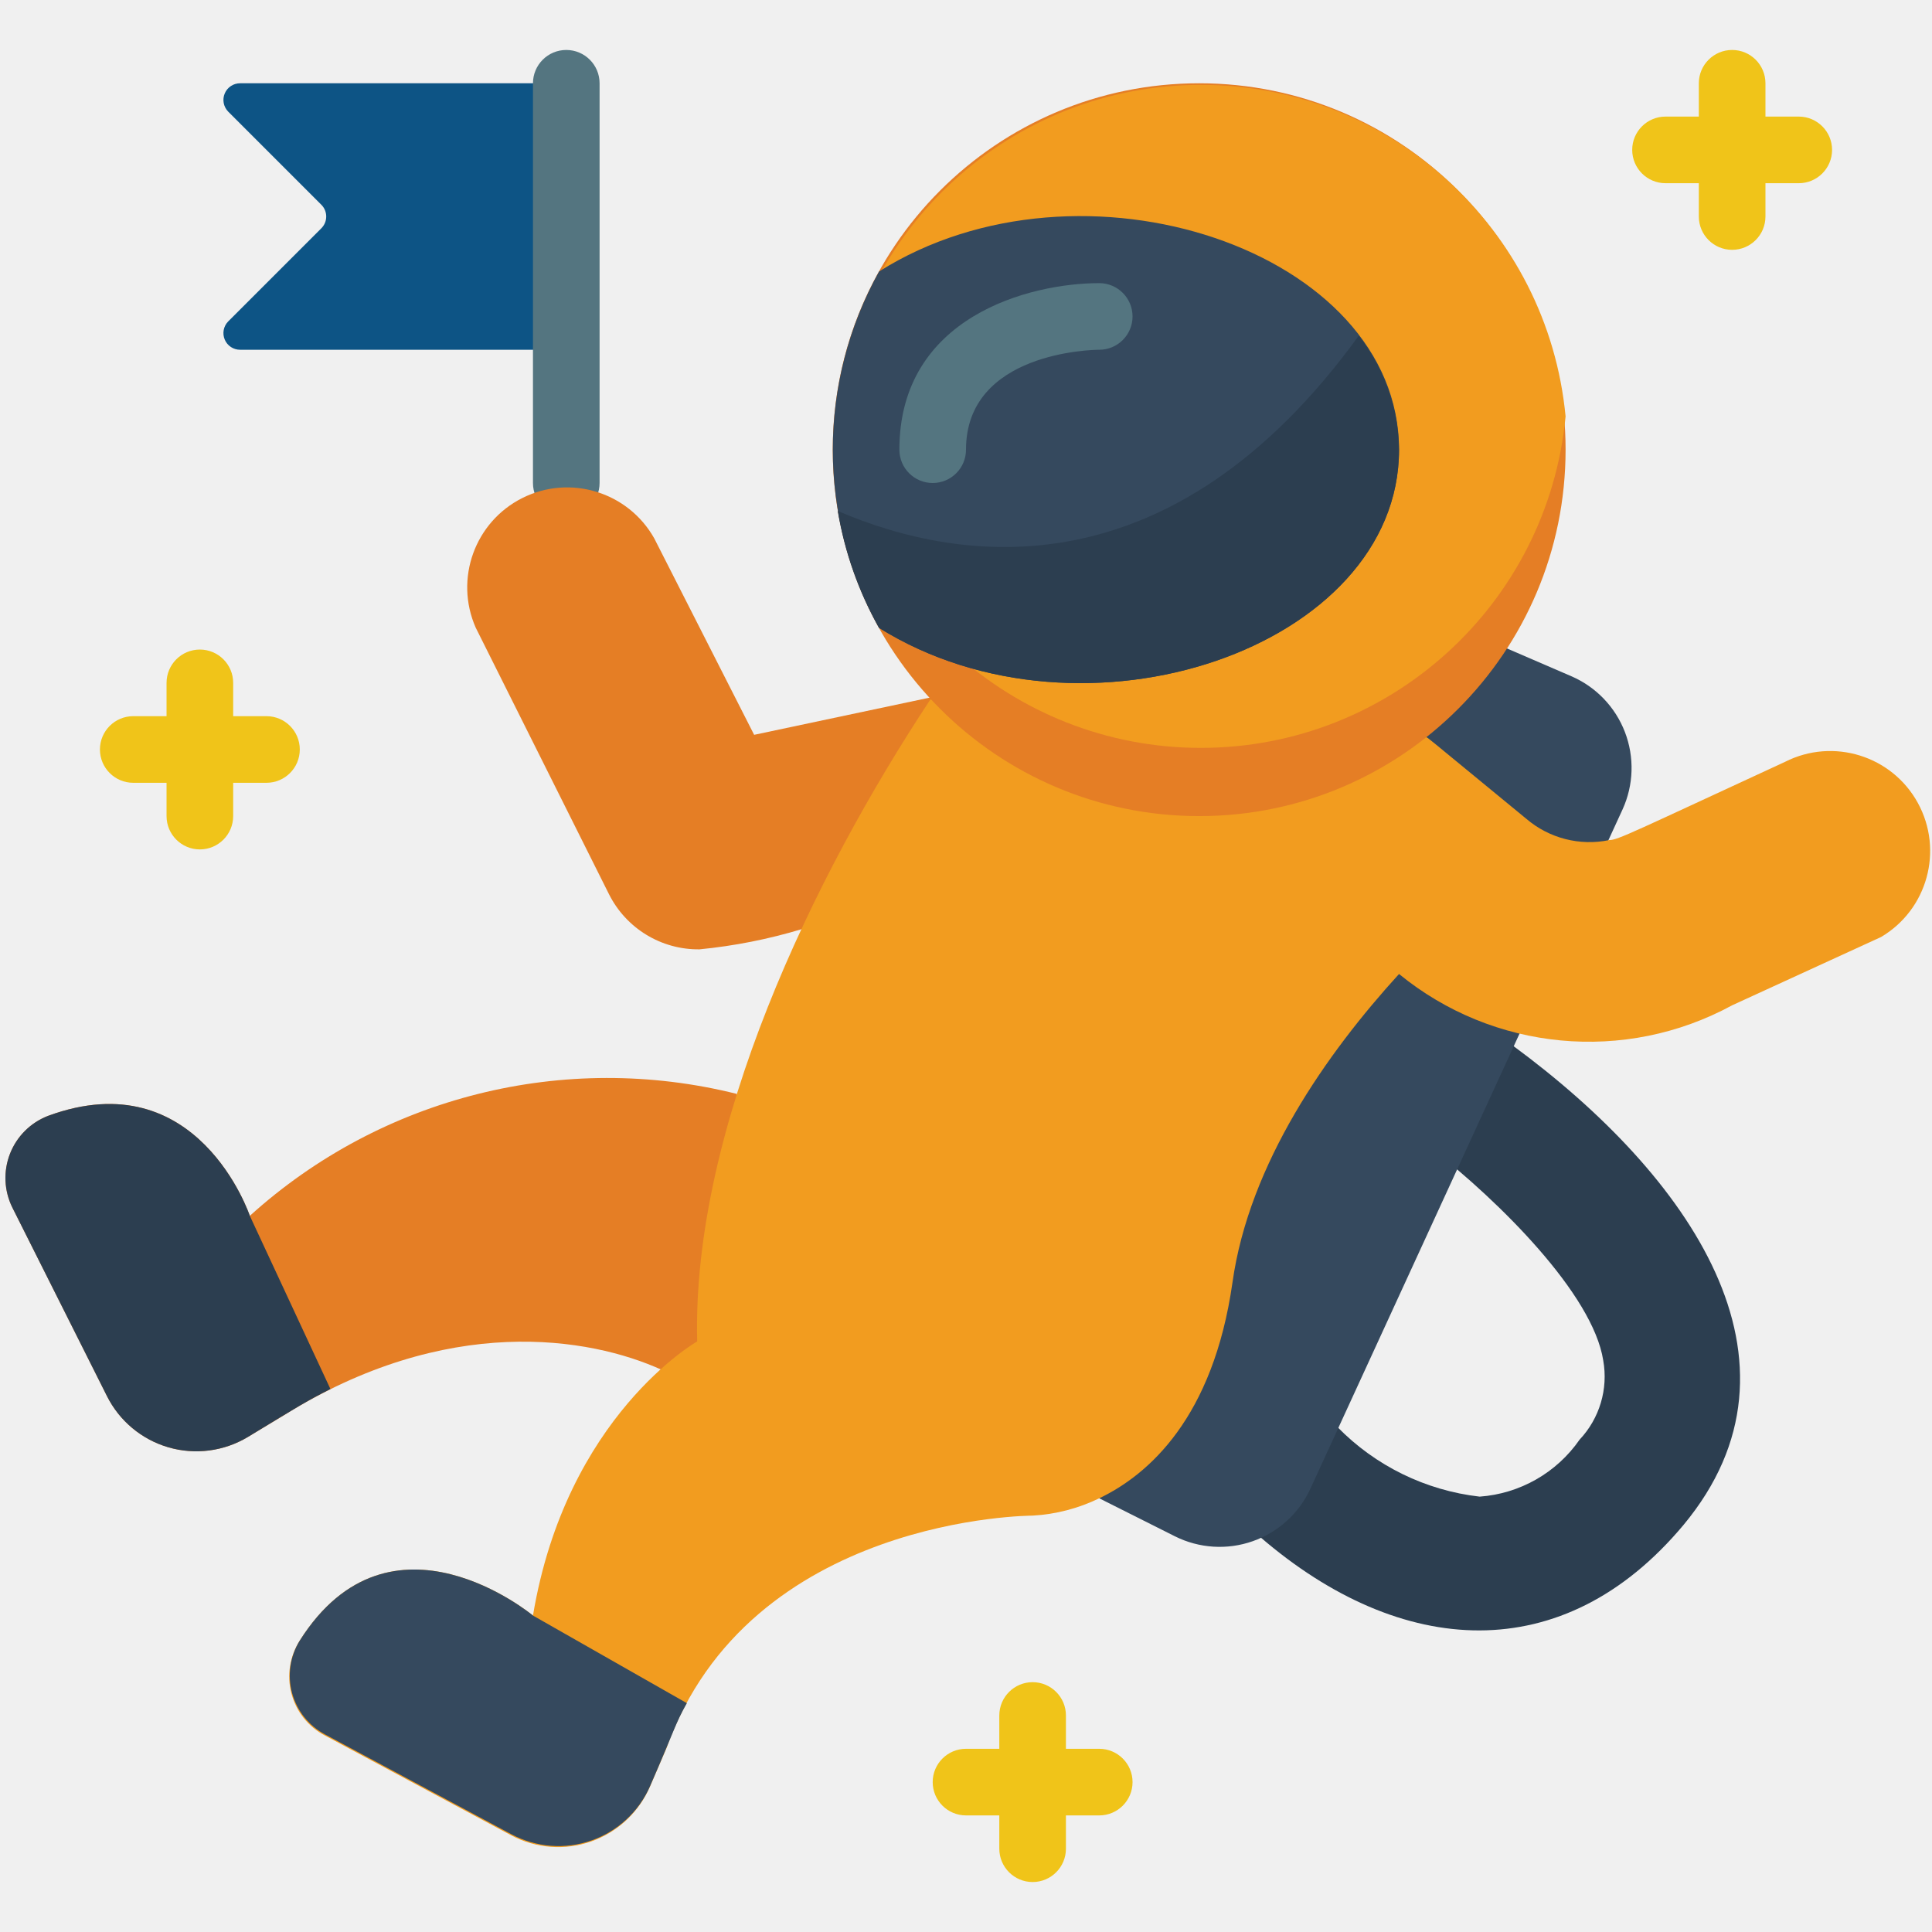
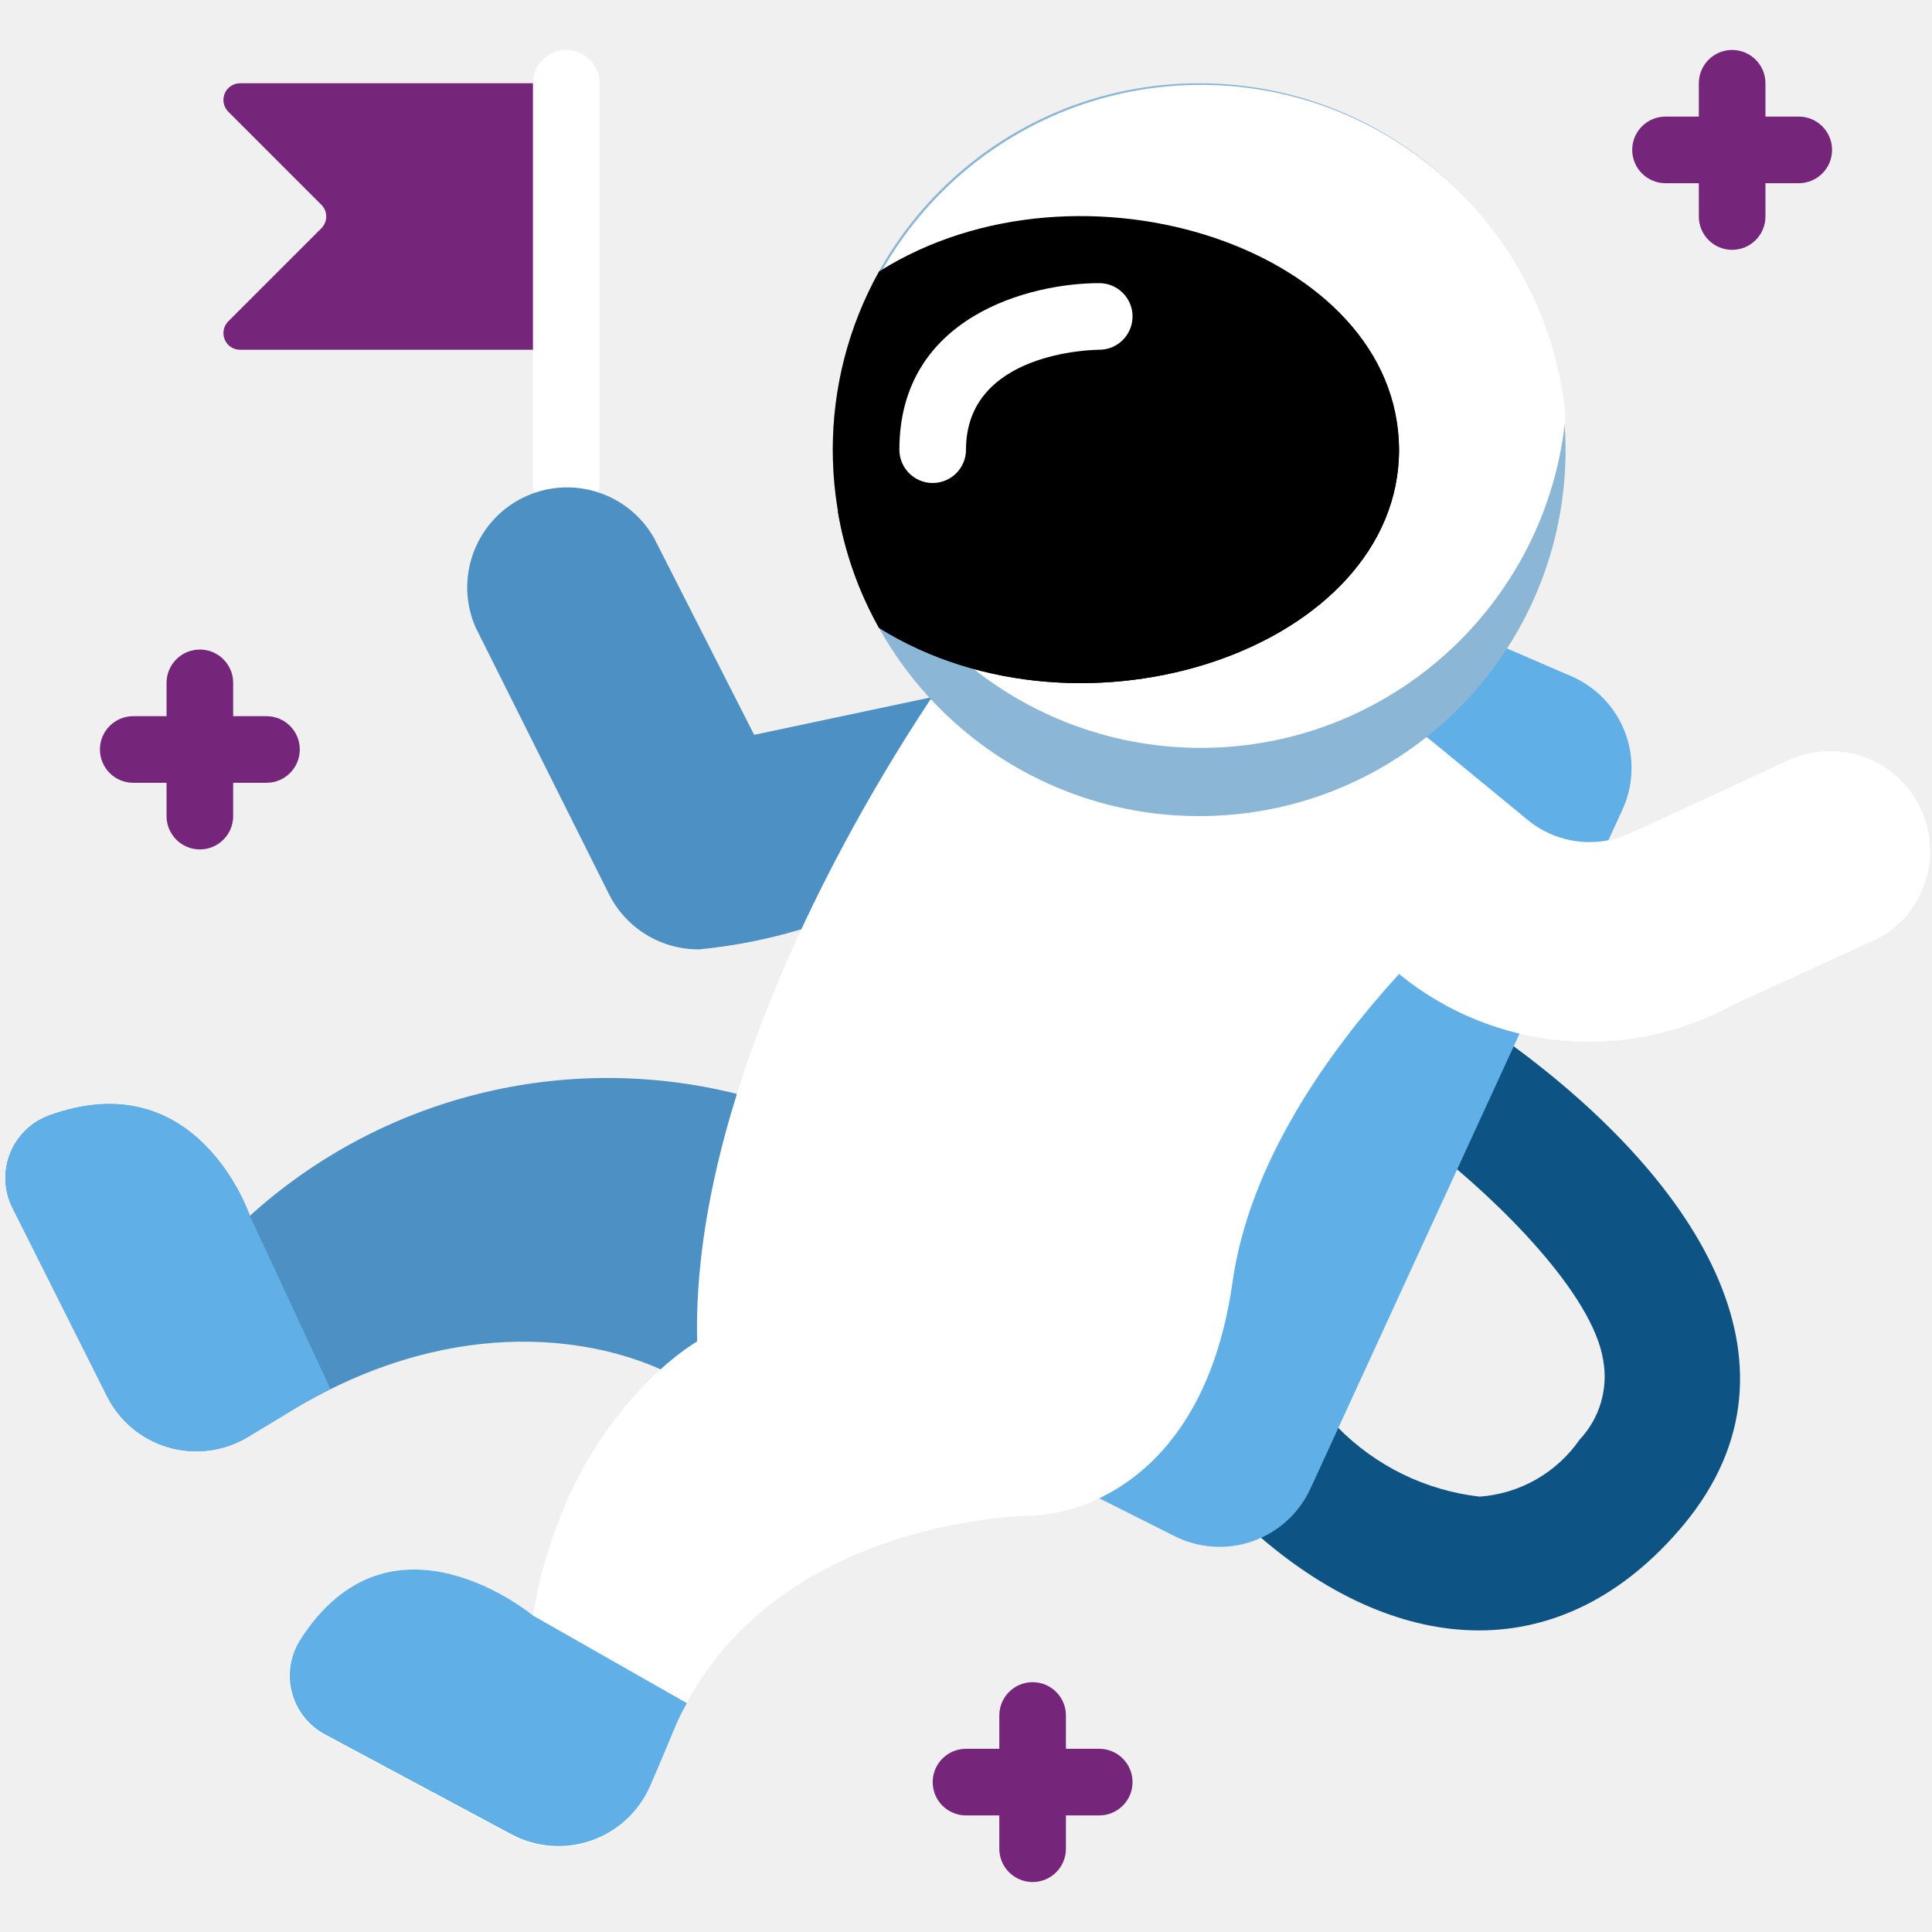
<svg xmlns="http://www.w3.org/2000/svg" height="512" viewBox="0 0 58 55" width="512">
  <g id="018---Astronaut" fill="none">
-     <path id="Shape" d="m17 9-9.79-0c-.202.001-.385-.119-.463-.305-.079-.186-.038-.401.103-.545l2.8-2.8c.191-.194.191-.506 0-.7l-2.8-2.8c-.141-.144-.182-.359-.103-.545.079-.186.261-.306.463-.305l9.79-0z" fill="#0d5485" />
-     <path id="Shape" d="m17 14c-.552 0-1-.448-1-1v-12c0-.552.448-1 1-1s1 .448 1 1v12c0 .552-.448 1-1 1z" fill="#547580" />
-     <path id="Shape" d="m45.43 29.9c5.27 3.88 9.2 9.46 5.11 14.38-3.61 4.32-8.48 4-12.7.37l2.31-3.31c1.141 1.167 2.649 1.905 4.27 2.09 1.207-.087 2.31-.715 3-1.71.6-.636.864-1.519.71-2.38-.31-1.99-3.13-4.78-5.13-6.34z" fill="#2c3e50" />
-     <path id="Shape" d="m19.88 39.63c-2.19-1-6.47-1.7-11.38 1.37l-1.06.64c-.717.431-1.581.543-2.384.31-.803-.234-1.472-.792-1.846-1.54l-2.84-5.66c-.248-.503-.274-1.088-.071-1.611s.617-.936 1.141-1.139c4.5-1.66 6.06 3 6.06 3 3.958-3.583 9.441-4.955 14.62-3.66l.88 7.66z" fill="#e57e25" />
-     <path id="Shape" d="m33 43.48 2.27 1.14c.727.364 1.571.418 2.338.148.767-.27 1.392-.839 1.732-1.578l9.37-20.39c.335-.734.36-1.571.071-2.324-.29-.753-.87-1.357-1.611-1.676l-4.17-1.8z" fill="#35495e" />
-     <path id="Shape" d="m30 19-7.36 1.56-3-5.9c-.785-1.393-2.525-1.926-3.955-1.211s-2.048 2.427-1.405 3.891l4 8c.514 1.029 1.57 1.674 2.72 1.66 1.044-.102 2.076-.306 3.08-.61z" fill="#e57e25" />
-     <path id="Shape" d="m42.82 20.63c.12.08-.33-.29 3 2.45.686.587 1.606.823 2.49.64.26 0 .71-.24 5.28-2.35 1.445-.731 3.208-.184 3.986 1.236.777 1.42.288 3.201-1.106 4.024l-4.47 2.05c-3.214 1.749-7.168 1.377-10-.94-2.17 2.38-4.5 5.69-5 9.26-.58 4.07-2.52 5.77-4 6.48-.626.304-1.305.481-2 .52 0 0-8.5 0-11 7l-.49 1.14c-.332.769-.97 1.363-1.76 1.641s-1.66.212-2.4-.181l-5.6-3c-.496-.261-.859-.718-1.001-1.26-.143-.542-.051-1.118.251-1.59 2.73-4.31 7-.75 7-.75 1-6 4.93-8.23 4.93-8.23-.16-6.39 3.47-13.93 7-19.27z" fill="#f29c1f" />
-     <path id="Shape" d="m47 12c0 6.075-4.925 11-11 11s-11-4.925-11-11c0-6.075 4.925-11 11-11s11 4.925 11 11z" fill="#e57e25" />
-     <path id="Shape" d="m47 11c-.54 5.644-5.281 9.952-10.95 9.952s-10.41-4.309-10.95-9.952c.54-5.644 5.281-9.952 10.95-9.952s10.41 4.309 10.95 9.952z" fill="#f29c1f" />
-     <g fill="#f0c419">
+     <path id="Shape" d="m17 9-9.79-0c-.202.001-.385-.119-.463-.305-.079-.186-.038-.401.103-.545l2.8-2.8c.191-.194.191-.506 0-.7l-2.8-2.8c-.141-.144-.182-.359-.103-.545.079-.186.261-.306.463-.305l9.79-0z" fill="#75257a" />
+     <path id="Shape" d="m17 14c-.552 0-1-.448-1-1v-12c0-.552.448-1 1-1s1 .448 1 1v12c0 .552-.448 1-1 1z" fill="#fff" />
+     <path id="Shape" d="m45.43 29.9c5.27 3.88 9.2 9.46 5.11 14.38-3.61 4.32-8.48 4-12.7.37l2.31-3.31c1.141 1.167 2.649 1.905 4.27 2.09 1.207-.087 2.31-.715 3-1.71.6-.636.864-1.519.71-2.38-.31-1.99-3.13-4.78-5.13-6.34z" fill="#0d5485" />
+     <path id="Shape" d="m19.88 39.63c-2.19-1-6.47-1.7-11.38 1.37l-1.06.64c-.717.431-1.581.543-2.384.31-.803-.234-1.472-.792-1.846-1.54l-2.84-5.66c-.248-.503-.274-1.088-.071-1.611s.617-.936 1.141-1.139c4.5-1.66 6.06 3 6.06 3 3.958-3.583 9.441-4.955 14.62-3.66l.88 7.66z" fill="#4d91c4" />
+     <path id="Shape" d="m33 43.48 2.27 1.14c.727.364 1.571.418 2.338.148.767-.27 1.392-.839 1.732-1.578l9.37-20.39c.335-.734.36-1.571.071-2.324-.29-.753-.87-1.357-1.611-1.676l-4.17-1.8z" fill="#61afe7" />
+     <path id="Shape" d="m30 19-7.36 1.56-3-5.9c-.785-1.393-2.525-1.926-3.955-1.211s-2.048 2.427-1.405 3.891l4 8c.514 1.029 1.57 1.674 2.72 1.66 1.044-.102 2.076-.306 3.08-.61z" fill="#4d91c4" />
+     <path id="Shape" d="m42.82 20.63c.12.08-.33-.29 3 2.45.686.587 1.606.823 2.49.64.26 0 .71-.24 5.28-2.35 1.445-.731 3.208-.184 3.986 1.236.777 1.42.288 3.201-1.106 4.024l-4.47 2.05c-3.214 1.749-7.168 1.377-10-.94-2.17 2.38-4.5 5.69-5 9.26-.58 4.07-2.52 5.77-4 6.48-.626.304-1.305.481-2 .52 0 0-8.5 0-11 7l-.49 1.14c-.332.769-.97 1.363-1.76 1.641s-1.66.212-2.4-.181l-5.6-3c-.496-.261-.859-.718-1.001-1.26-.143-.542-.051-1.118.251-1.59 2.73-4.31 7-.75 7-.75 1-6 4.93-8.23 4.93-8.23-.16-6.39 3.47-13.93 7-19.27z" fill="#fff" />
+     <path id="Shape" d="m47 12c0 6.075-4.925 11-11 11s-11-4.925-11-11c0-6.075 4.925-11 11-11s11 4.925 11 11z" fill="#8bb6d6" />
+     <path id="Shape" d="m47 11c-.54 5.644-5.281 9.952-10.95 9.952s-10.41-4.309-10.95-9.952c.54-5.644 5.281-9.952 10.95-9.952s10.41 4.309 10.95 9.952z" fill="#fff" />
+     <g fill="#75257a">
      <path id="Shape" d="m6 24c-.552 0-1-.448-1-1v-4c0-.552.448-1 1-1s1 .448 1 1v4c0 .552-.448 1-1 1z" />
      <path id="Shape" d="m8 22h-4c-.552 0-1-.448-1-1s.448-1 1-1h4c.552 0 1 .448 1 1s-.448 1-1 1z" />
      <path id="Shape" d="m31 55c-.552 0-1-.448-1-1v-4c0-.552.448-1 1-1s1 .448 1 1v4c0 .552-.448 1-1 1z" />
      <path id="Shape" d="m33 53h-4c-.552 0-1-.448-1-1s.448-1 1-1h4c.552 0 1 .448 1 1s-.448 1-1 1z" />
      <path id="Shape" d="m52 6c-.552 0-1-.448-1-1v-4c0-.552.448-1 1-1s1 .448 1 1v4c0 .552-.448 1-1 1z" />
      <path id="Shape" d="m54 4h-4c-.552 0-1-.448-1-1s.448-1 1-1h4c.552 0 1 .448 1 1s-.448 1-1 1z" />
    </g>
-     <path id="Shape" d="m42 12c0 5.95-9.47 9.18-15.61 5.35-1.852-3.326-1.852-7.374 0-10.7 6.06-3.82 15.61-.65 15.61 5.35z" fill="#35495e" />
-     <path id="Shape" d="m28 13c-.552 0-1-.448-1-1 0-4 3.92-5 6-5 .552 0 1 .448 1 1s-.448 1-1 1c-.18 0-4 .06-4 3 0 .552-.448 1-1 1z" fill="#547580" />
-     <path id="Shape" d="m42 12c0 5.95-9.47 9.18-15.61 5.35-.614-1.089-1.034-2.277-1.24-3.51 3.68 1.58 10 2.52 15.64-5.26.77.975 1.196 2.178 1.21 3.42z" fill="#2c3e50" />
-     <path id="Shape" d="m9.92 40.2c-.73.37-.88.47-2.48 1.44-.717.431-1.581.543-2.384.31-.803-.234-1.472-.792-1.846-1.54l-2.84-5.66c-.248-.503-.274-1.088-.071-1.611s.617-.936 1.141-1.139c4.5-1.66 6.06 3 6.06 3z" fill="#2c3e50" />
-     <path id="Shape" d="m20.62 49.63c-.35.62-.35.76-1.1 2.48-.332.769-.97 1.363-1.76 1.641s-1.66.212-2.4-.181l-5.6-3c-.489-.26-.848-.711-.992-1.245-.144-.534-.06-1.105.232-1.575 2.73-4.31 7-.75 7-.75z" fill="#35495e" />
+     <path id="Shape" d="m42 12c0 5.95-9.47 9.18-15.61 5.35-1.852-3.326-1.852-7.374 0-10.7 6.06-3.82 15.61-.65 15.61 5.35z" fill="black" />
+     <path id="Shape" d="m28 13c-.552 0-1-.448-1-1 0-4 3.92-5 6-5 .552 0 1 .448 1 1s-.448 1-1 1c-.18 0-4 .06-4 3 0 .552-.448 1-1 1z" fill="#fff" />
+     <path id="Shape" d="m42 12c0 5.95-9.47 9.18-15.61 5.35-.614-1.089-1.034-2.277-1.24-3.51 3.68 1.58 10 2.52 15.64-5.26.77.975 1.196 2.178 1.21 3.42z" fill="black" />
+     <path id="Shape" d="m9.92 40.2c-.73.37-.88.47-2.48 1.44-.717.431-1.581.543-2.384.31-.803-.234-1.472-.792-1.846-1.54l-2.84-5.66c-.248-.503-.274-1.088-.071-1.611s.617-.936 1.141-1.139c4.5-1.66 6.06 3 6.06 3z" fill="#61afe7" />
+     <path id="Shape" d="m20.62 49.63c-.35.62-.35.76-1.1 2.48-.332.769-.97 1.363-1.76 1.641s-1.66.212-2.4-.181l-5.6-3c-.489-.26-.848-.711-.992-1.245-.144-.534-.06-1.105.232-1.575 2.73-4.31 7-.75 7-.75z" fill="#61afe7" />
  </g>
</svg>
